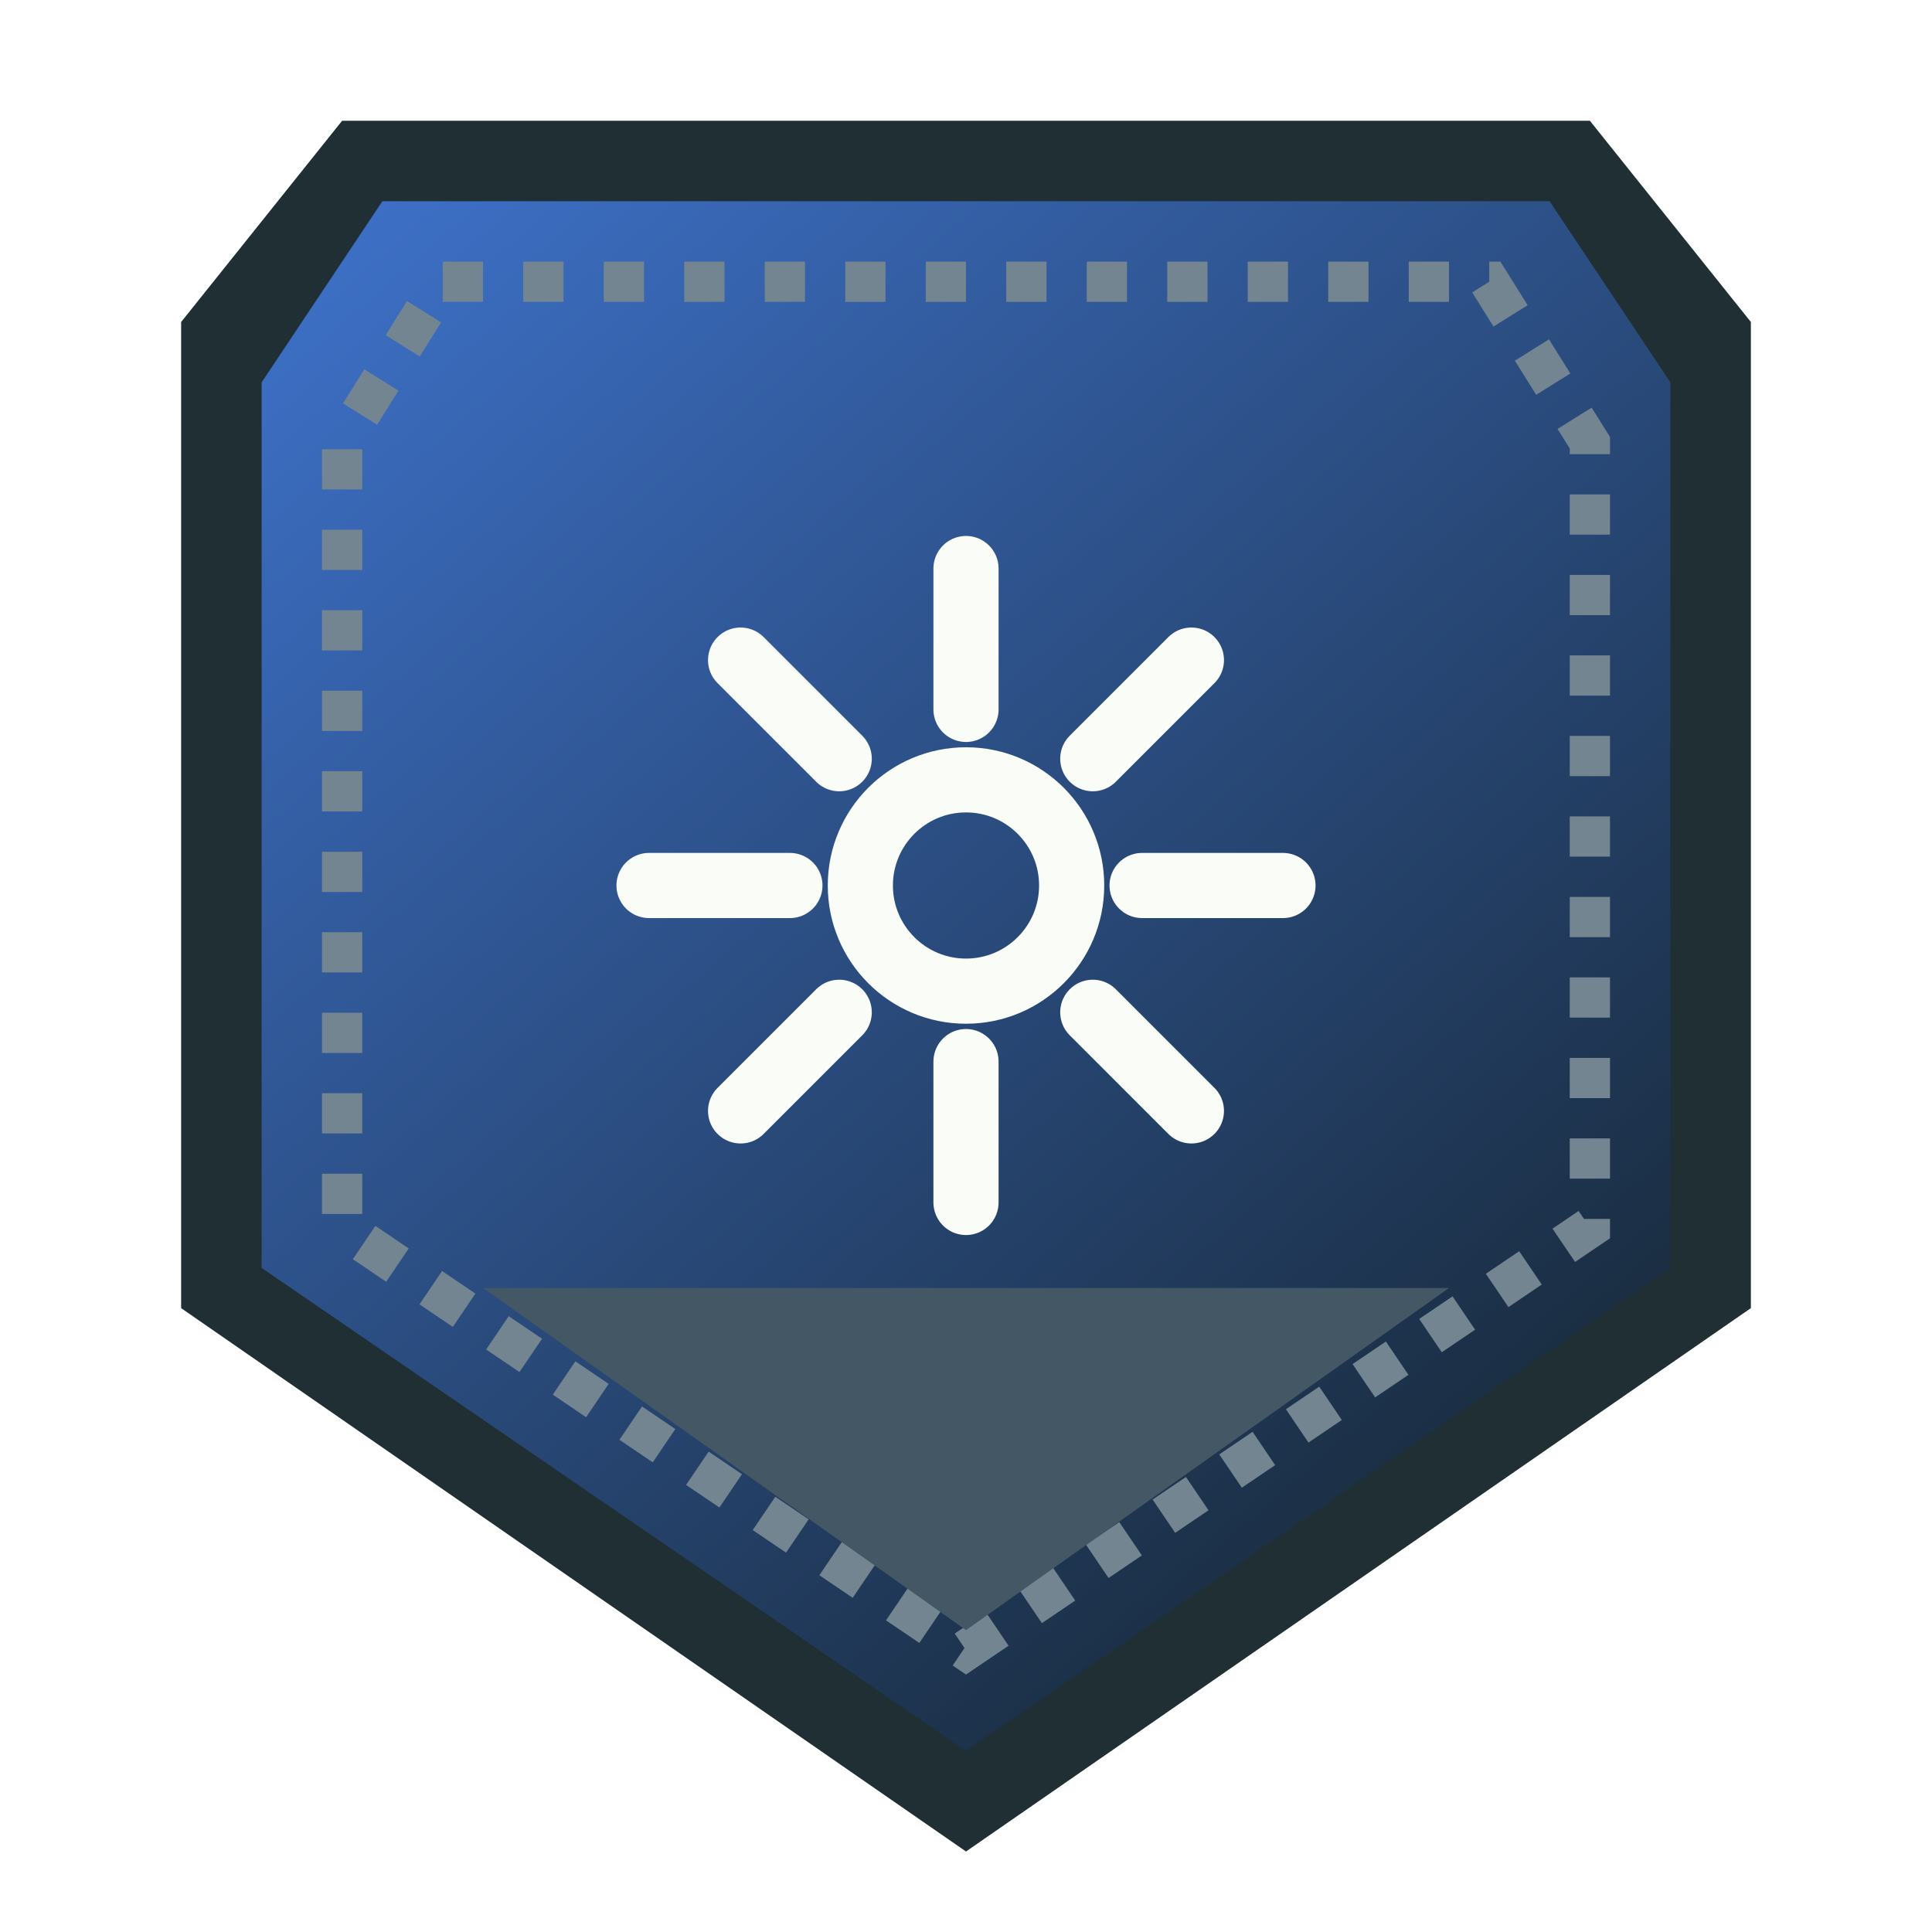
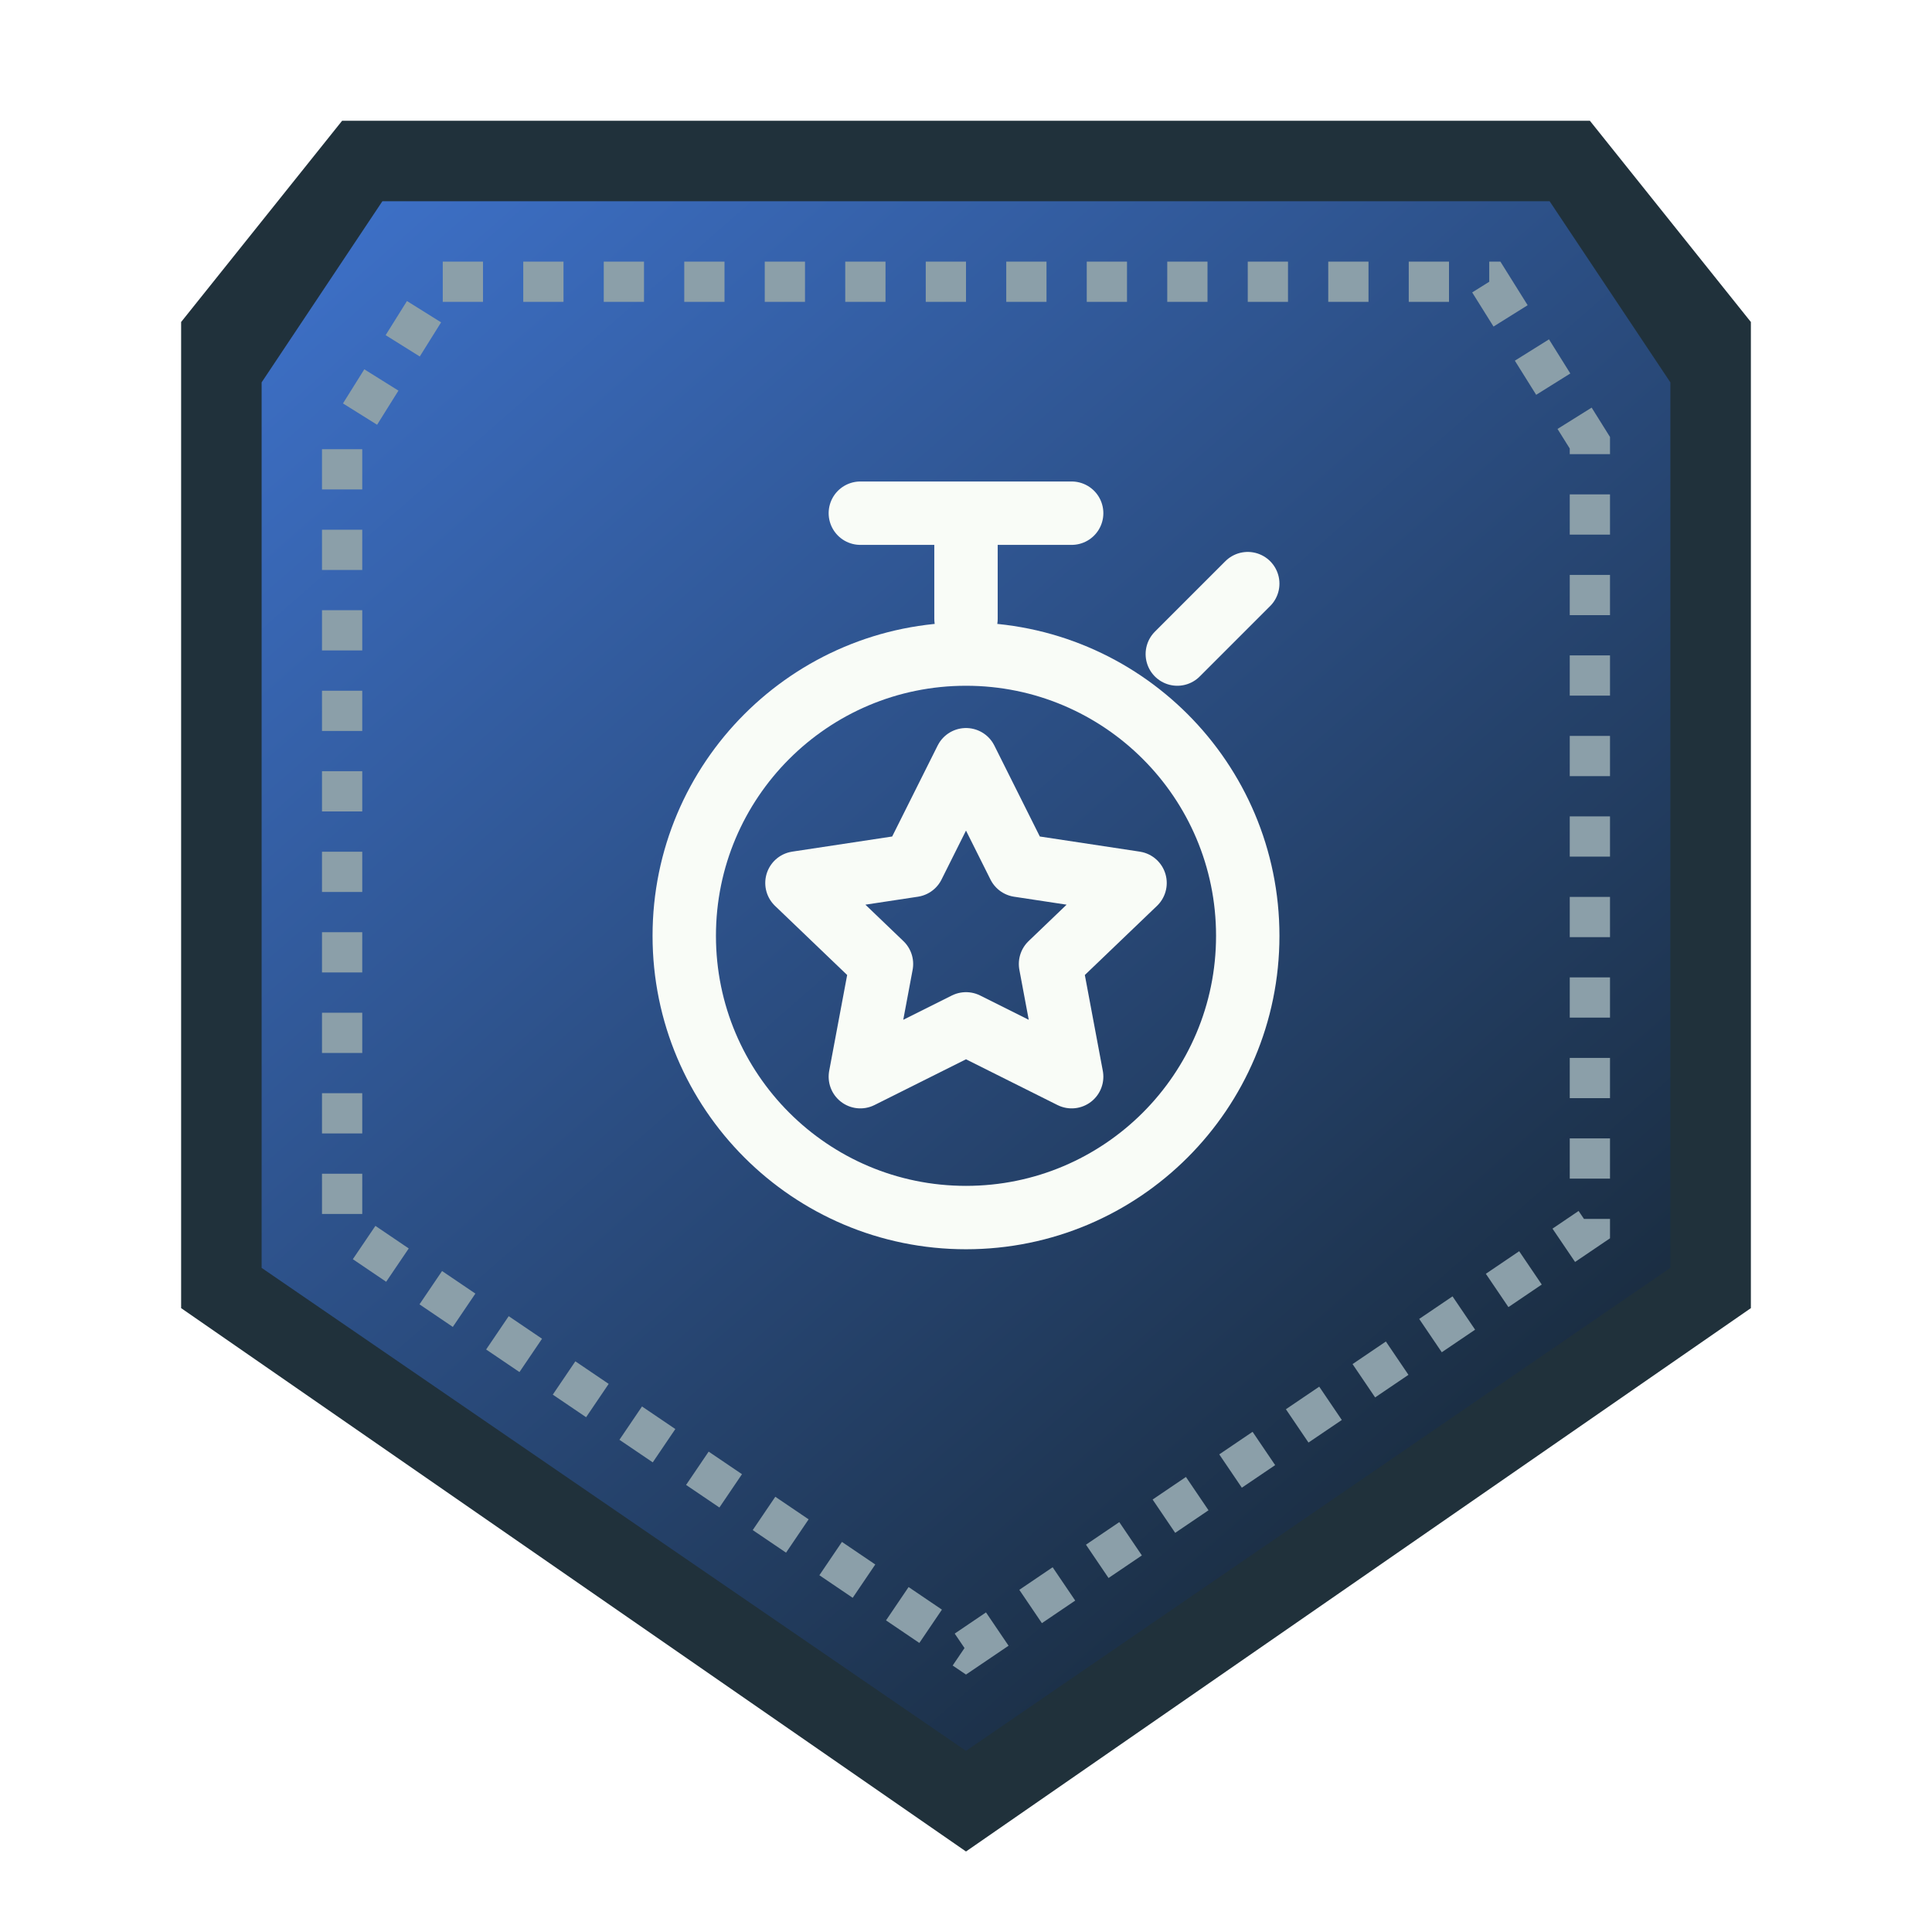
<svg xmlns="http://www.w3.org/2000/svg" viewBox="0 0 96 96">
  <defs>
-     <linearGradient id="paint" x2=".8" y2="1">
+     <linearGradient id="cloth" x2=".8" y2="1">
      <stop stop-color="#3e72cb" />
      <stop offset="1" stop-color="#172735" />
    </linearGradient>
-     <linearGradient id="metal" x2="1" y2="1">
-       <stop stop-color="#738590" />
-       <stop offset=".5" stop-color="#56707d" />
-       <stop offset="1" stop-color="#738590" />
-     </linearGradient>
  </defs>
-   <path d="M17 6h62l8 10v49L48 92 9 65V16Z" fill="#202f34" />
-   <path d="M19 10h58l6 9v44L48 87 13 63V19Z" fill="url(#paint)" />
-   <path d="M22 14h52l5 8v39L48 82 17 61V22Z" fill="none" stroke="#738590" stroke-width="2" stroke-dasharray="2 2" />
-   <path d="M24 64h48l-24 17Z" fill="#435765" />
-   <g transform="translate(27 23) scale(1.75)" fill="none" stroke="#f9fcf7" stroke-width="1.85" stroke-linecap="round" stroke-linejoin="round">
-     <path d="M12 3v4m0 10v4M3 12h4m10 0h4M5.6 5.6l2.8 2.8m7.2 7.2 2.8 2.8M5.6 18.4l2.8-2.8m7.2-7.2 2.8-2.8" />
-     <circle cx="12" cy="12" r="3" />
+   <path d="M17 6h62l8 10v49L48 92 9 65V16Z" fill="#20313b" />
+   <path d="M19 10h58l6 9v44L48 87 13 63V19Z" fill="url(#cloth)" />
+   <path d="M22 14h52l5 8v39L48 82 17 61V22Z" fill="none" stroke="#8b9fa9" stroke-width="2" stroke-dasharray="2 2" />
+   <g transform="translate(27 22) scale(1.75)" fill="none" stroke="#f9fcf7" stroke-width="1.8" stroke-linecap="round" stroke-linejoin="round">
+     <path d="M9 2h6m-3 0v3m6 1 2-2" />
+     <circle cx="12" cy="14" r="8" />
+     <path d="m12 9 1.5 3 3.3.5-2.4 2.3.6 3.2-3-1.5-3 1.5.6-3.2-2.4-2.3 3.3-.5Z" />
  </g>
</svg>
